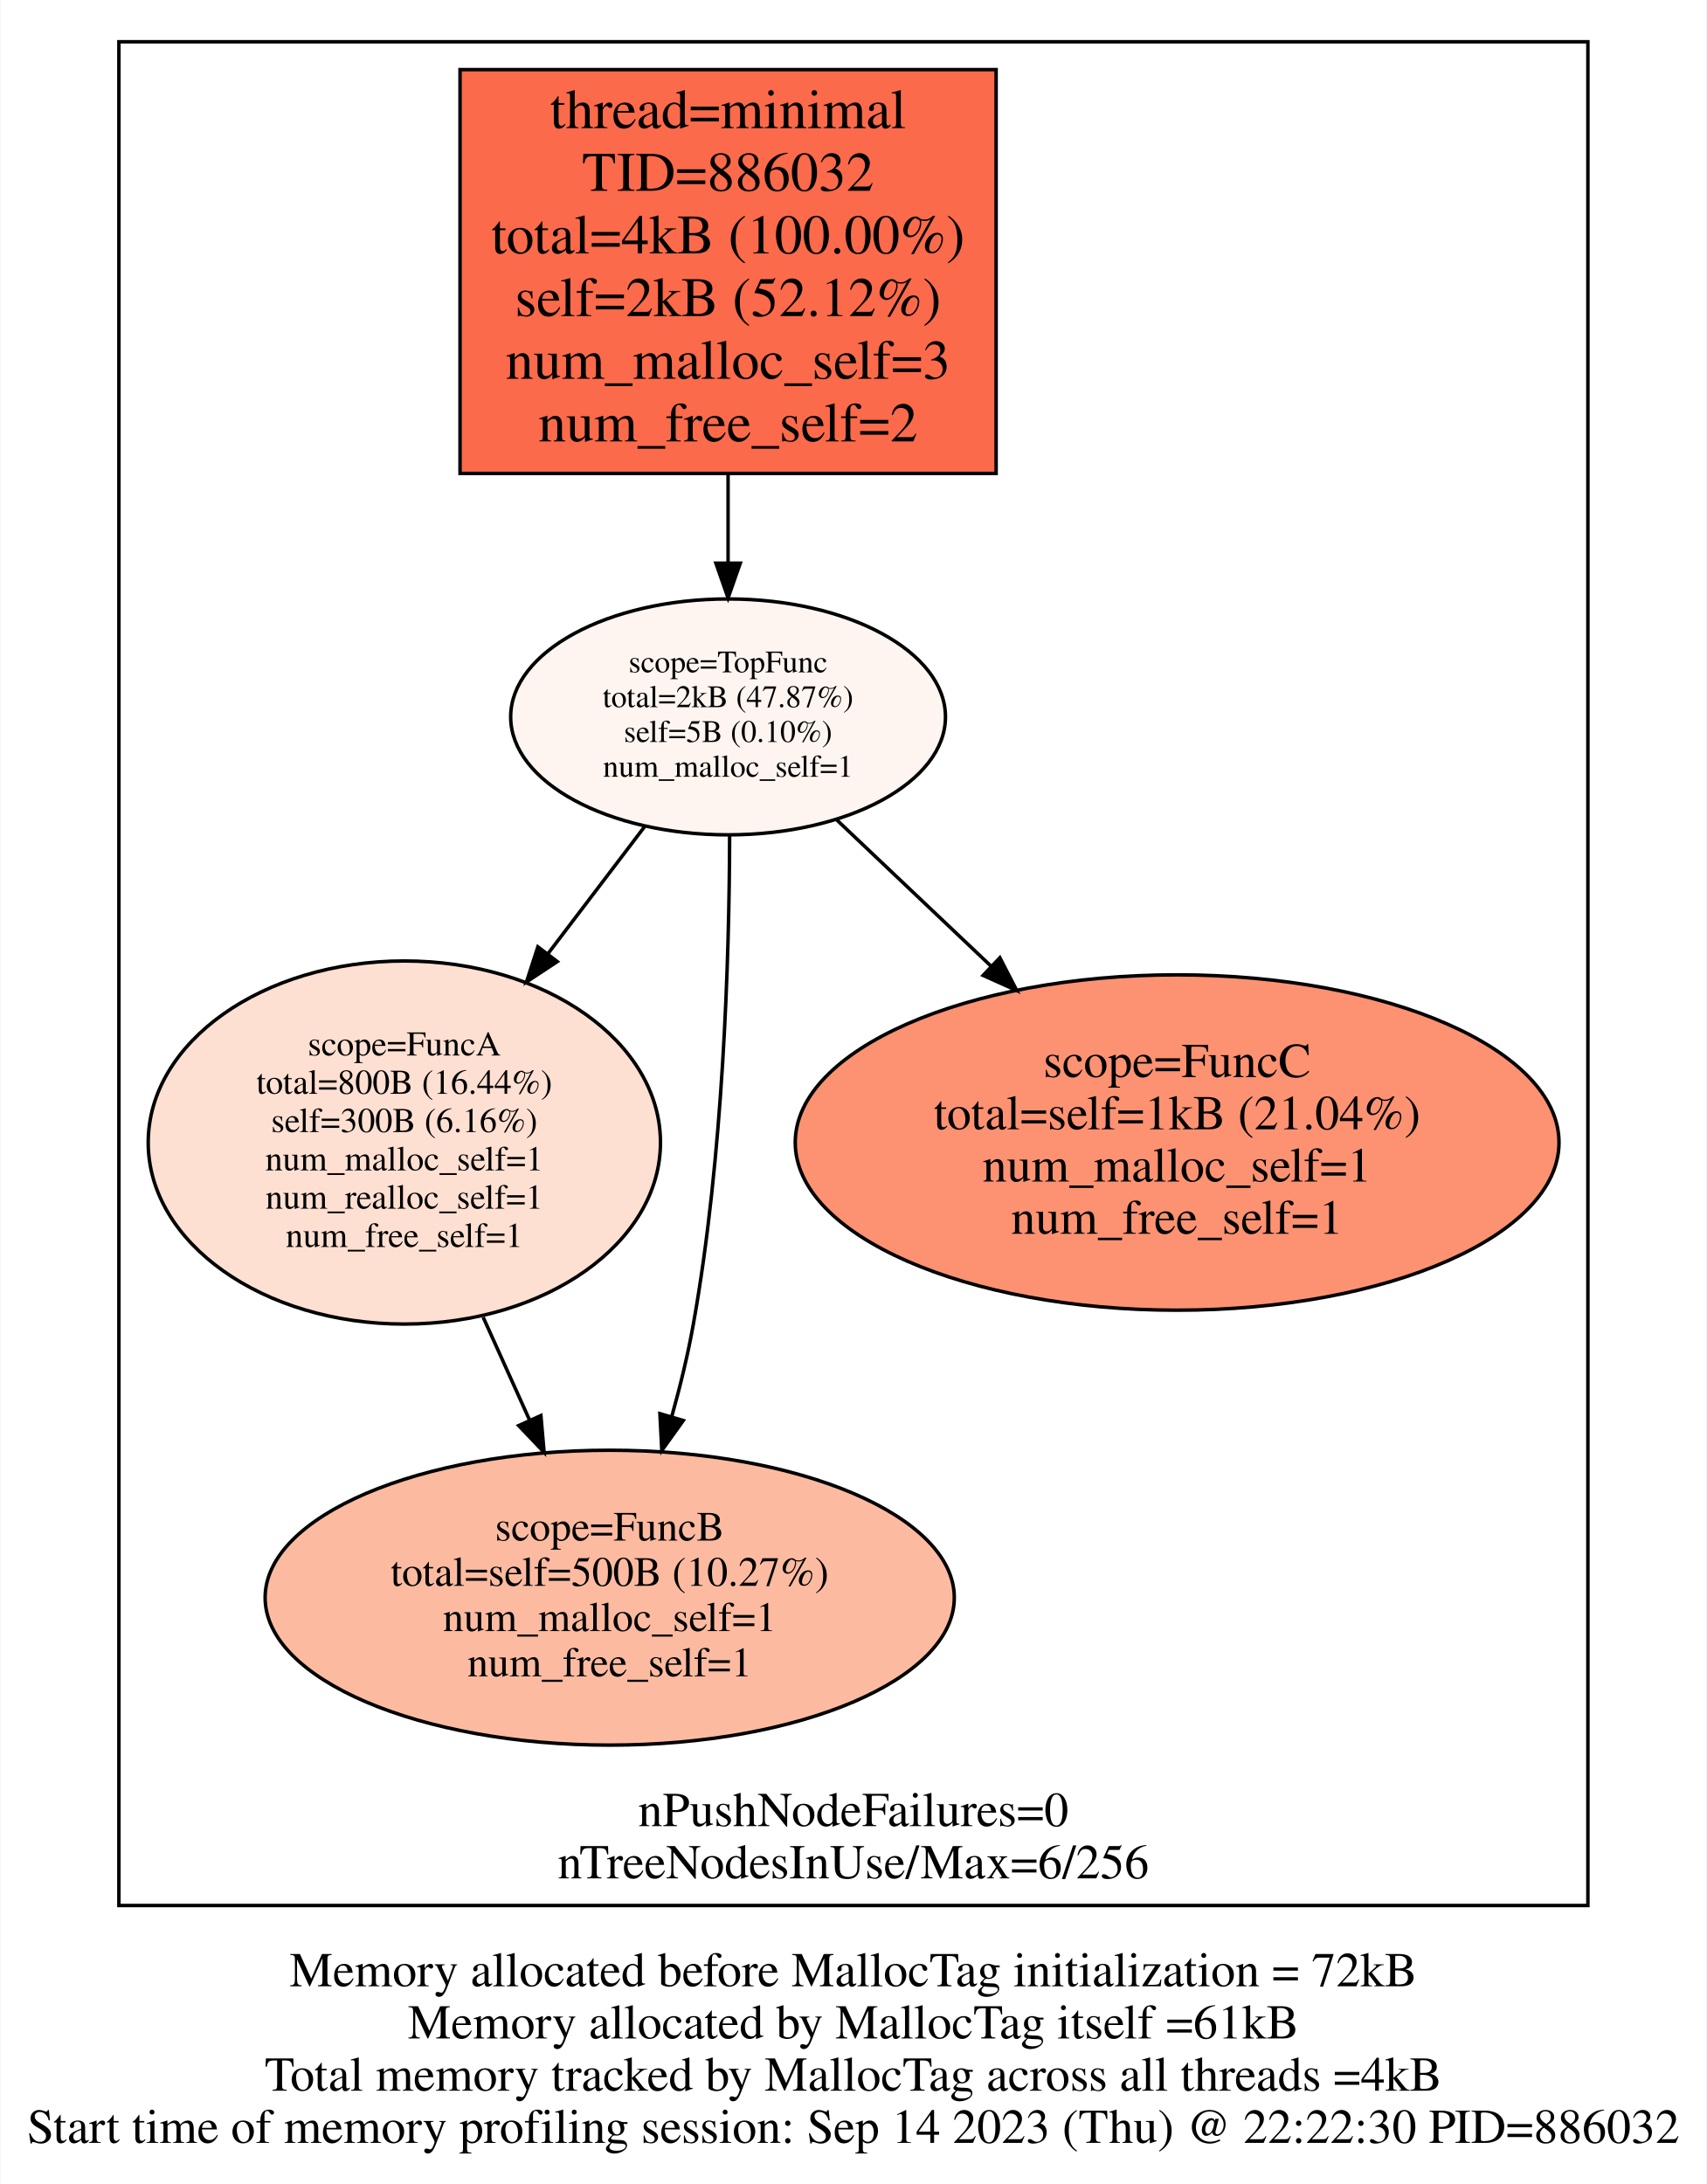
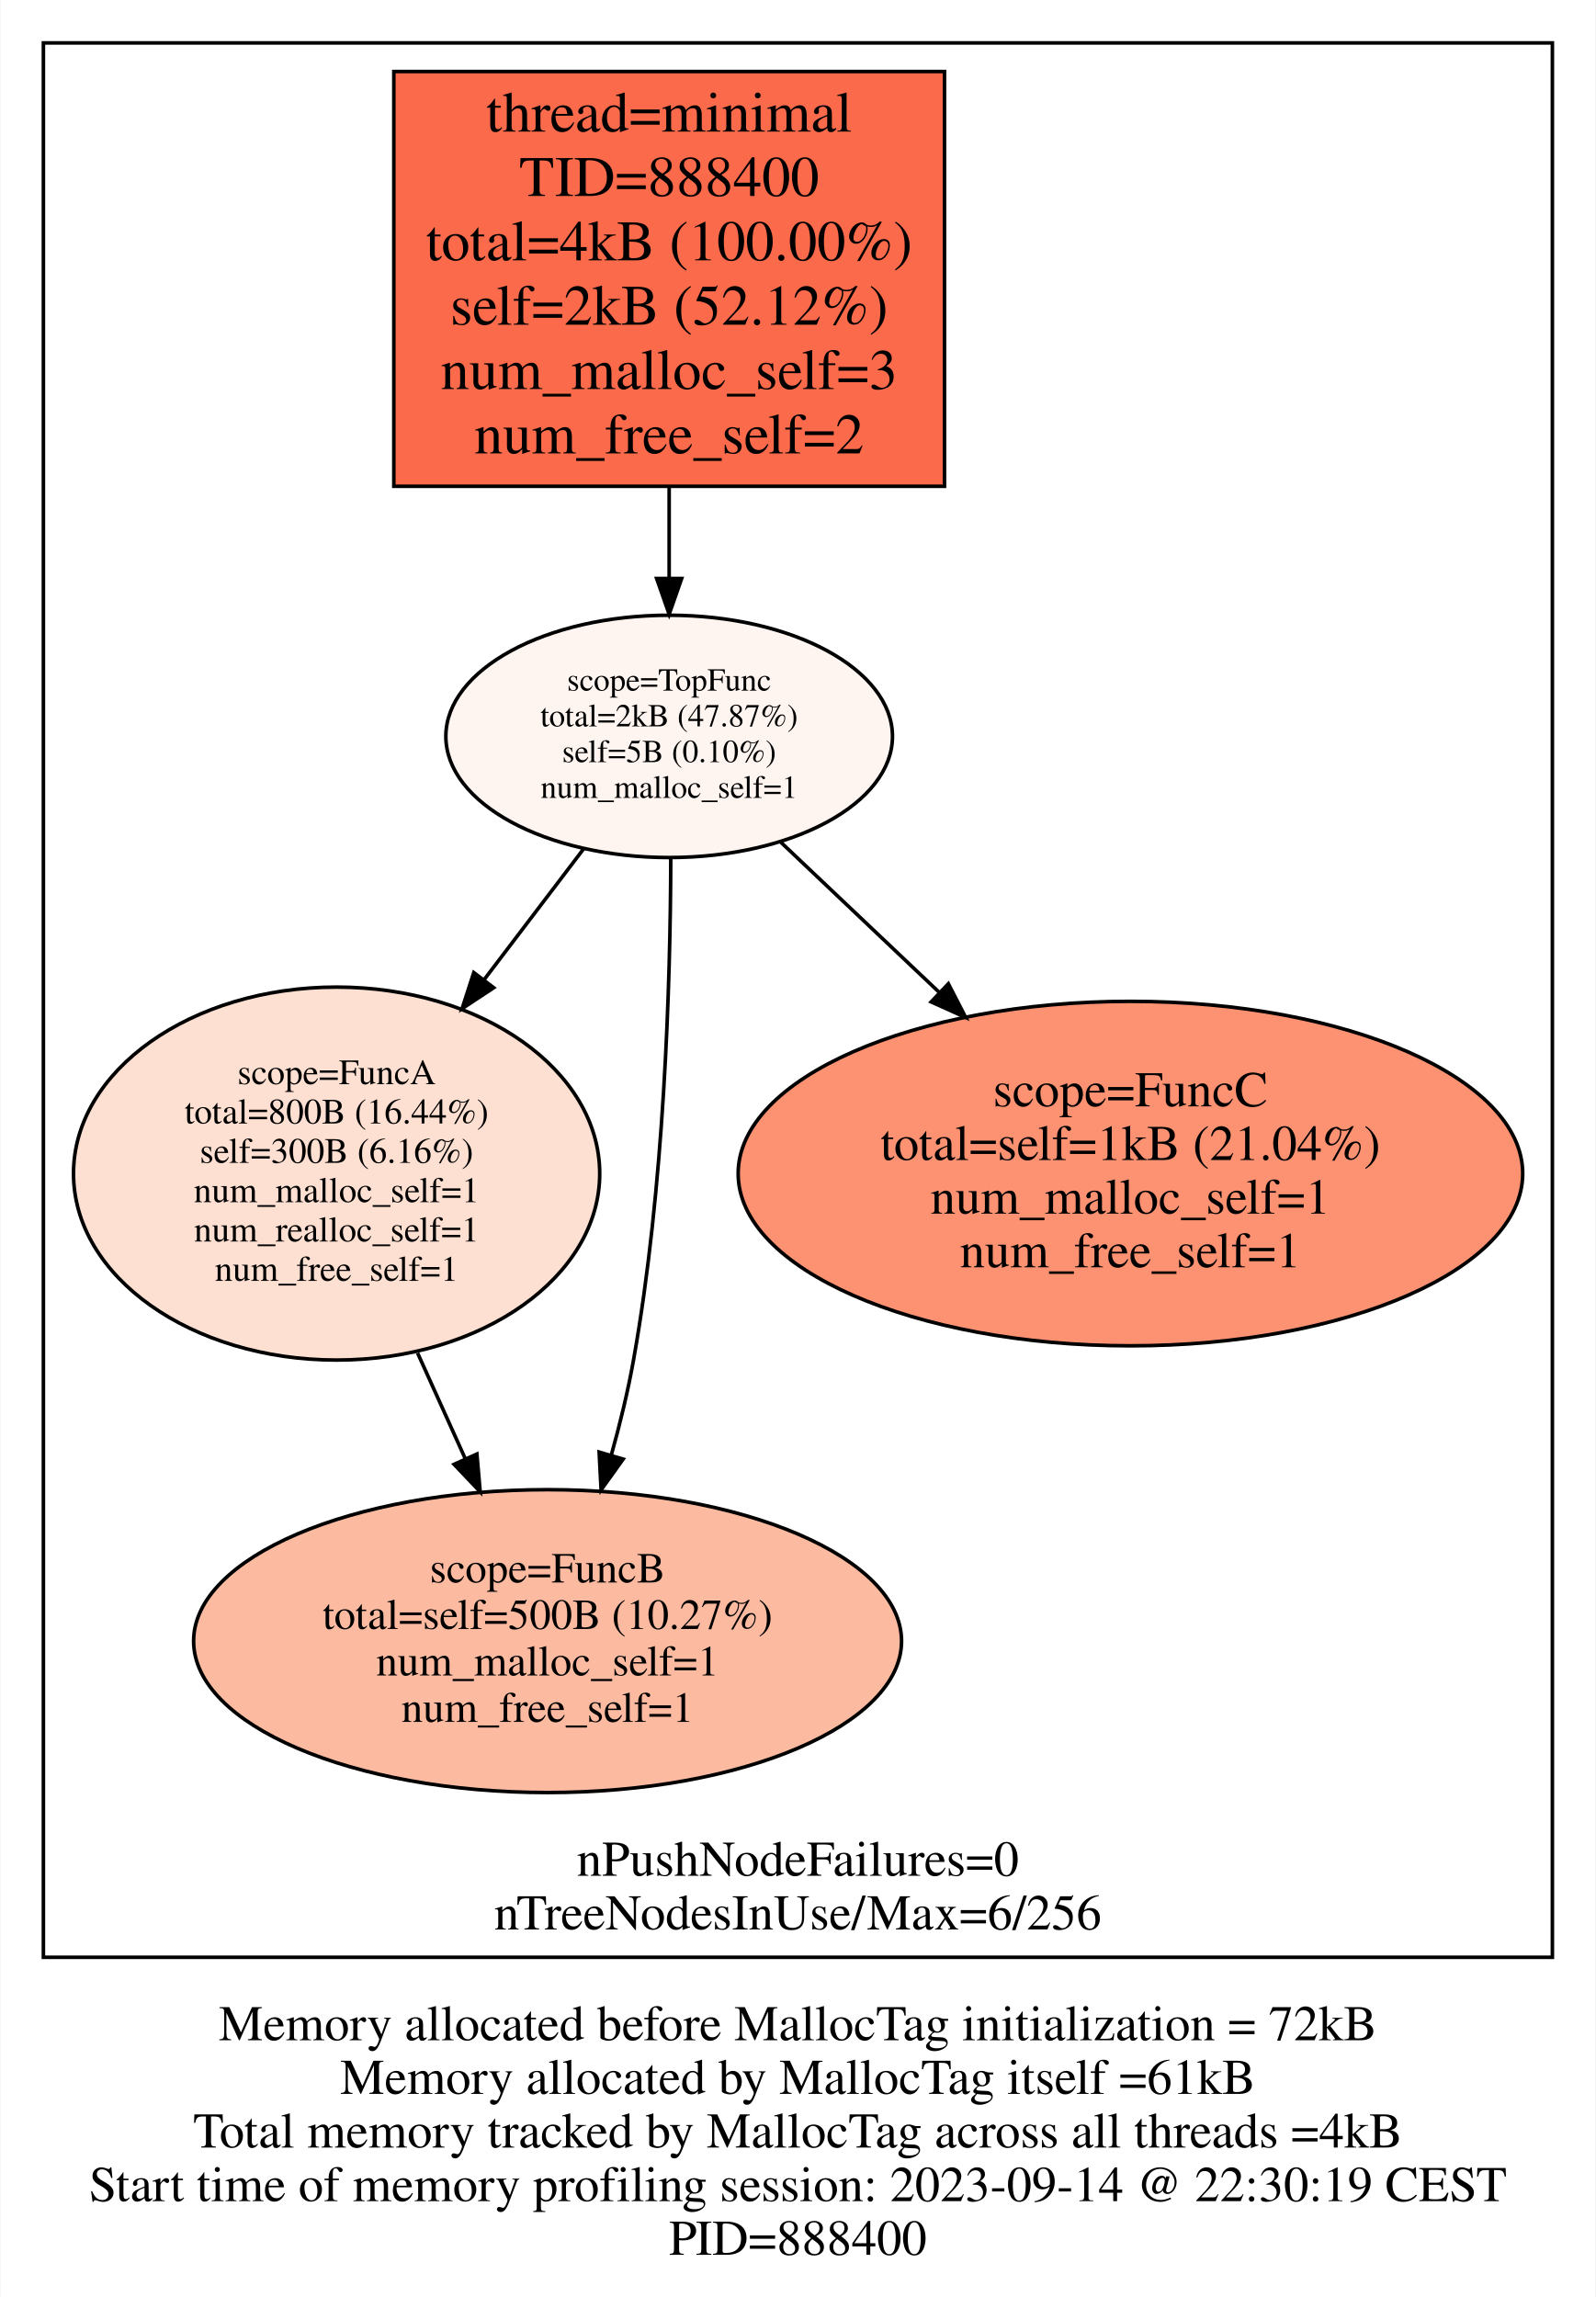
- <svg xmlns="http://www.w3.org/2000/svg" width="490pt" height="627pt" viewBox="0.00 0.00 490.00 627.39">
-   <g id="graph0" class="graph" transform="scale(1 1) rotate(0) translate(4 623.3869)">
-     <polygon fill="#ffffff" stroke="transparent" points="-4,4 -4,-623.387 486,-623.387 486,4 -4,4" />
-     <text text-anchor="middle" x="241" y="-52.8" font-family="Times,serif" font-size="14.00" fill="#000000">Memory allocated before MallocTag initialization = 72kB</text>
-     <text text-anchor="middle" x="241" y="-37.8" font-family="Times,serif" font-size="14.00" fill="#000000">Memory allocated by MallocTag itself =61kB</text>
-     <text text-anchor="middle" x="241" y="-22.8" font-family="Times,serif" font-size="14.00" fill="#000000">Total memory tracked by MallocTag across all threads =4kB</text>
-     <text text-anchor="middle" x="241" y="-7.8" font-family="Times,serif" font-size="14.00" fill="#000000">Start time of memory profiling session: Sep 14 2023 (Thu) @ 22:22:30 PID=886032</text>
+ <svg xmlns="http://www.w3.org/2000/svg" width="446pt" height="642pt" viewBox="0.00 0.00 446.00 642.39">
+   <g id="graph0" class="graph" transform="scale(1 1) rotate(0) translate(4 638.3869)">
+     <polygon fill="#ffffff" stroke="transparent" points="-4,4 -4,-638.387 442,-638.387 442,4 -4,4" />
+     <text text-anchor="middle" x="219" y="-67.8" font-family="Times,serif" font-size="14.00" fill="#000000">Memory allocated before MallocTag initialization = 72kB</text>
+     <text text-anchor="middle" x="219" y="-52.8" font-family="Times,serif" font-size="14.00" fill="#000000">Memory allocated by MallocTag itself =61kB</text>
+     <text text-anchor="middle" x="219" y="-37.8" font-family="Times,serif" font-size="14.00" fill="#000000">Total memory tracked by MallocTag across all threads =4kB</text>
+     <text text-anchor="middle" x="219" y="-22.8" font-family="Times,serif" font-size="14.00" fill="#000000">Start time of memory profiling session: 2023-09-14 @ 22:30:19 CEST</text>
+     <text text-anchor="middle" x="219" y="-7.8" font-family="Times,serif" font-size="14.00" fill="#000000">PID=888400</text>
    <g id="clust1" class="cluster">
-       <polygon fill="none" stroke="#000000" points="30,-76 30,-611.387 452,-611.387 452,-76 30,-76" />
-       <text text-anchor="middle" x="241" y="-98.8" font-family="Times,serif" font-size="14.00" fill="#000000">nPushNodeFailures=0</text>
-       <text text-anchor="middle" x="241" y="-83.8" font-family="Times,serif" font-size="14.00" fill="#000000">nTreeNodesInUse/Max=6/256</text>
+       <polygon fill="none" stroke="#000000" points="8,-91 8,-626.387 430,-626.387 430,-91 8,-91" />
+       <text text-anchor="middle" x="219" y="-113.8" font-family="Times,serif" font-size="14.00" fill="#000000">nPushNodeFailures=0</text>
+       <text text-anchor="middle" x="219" y="-98.8" font-family="Times,serif" font-size="14.00" fill="#000000">nTreeNodesInUse/Max=6/256</text>
    </g>
    <g id="node1" class="node">
-       <polygon fill="#fb6a4a" stroke="#000000" points="282,-603.387 128,-603.387 128,-487.387 282,-487.387 282,-603.387" />
-       <text text-anchor="middle" x="205" y="-586.587" font-family="Times,serif" font-size="16.00" fill="#000000">thread=minimal</text>
-       <text text-anchor="middle" x="205" y="-568.587" font-family="Times,serif" font-size="16.00" fill="#000000">TID=886032</text>
-       <text text-anchor="middle" x="205" y="-550.587" font-family="Times,serif" font-size="16.00" fill="#000000">total=4kB (100.00%)</text>
-       <text text-anchor="middle" x="205" y="-532.587" font-family="Times,serif" font-size="16.00" fill="#000000">self=2kB (52.12%)</text>
-       <text text-anchor="middle" x="205" y="-514.587" font-family="Times,serif" font-size="16.00" fill="#000000">num_malloc_self=3</text>
-       <text text-anchor="middle" x="205" y="-496.587" font-family="Times,serif" font-size="16.00" fill="#000000">num_free_self=2</text>
+       <polygon fill="#fb6a4a" stroke="#000000" points="260,-618.387 106,-618.387 106,-502.387 260,-502.387 260,-618.387" />
+       <text text-anchor="middle" x="183" y="-601.587" font-family="Times,serif" font-size="16.00" fill="#000000">thread=minimal</text>
+       <text text-anchor="middle" x="183" y="-583.587" font-family="Times,serif" font-size="16.00" fill="#000000">TID=888400</text>
+       <text text-anchor="middle" x="183" y="-565.587" font-family="Times,serif" font-size="16.00" fill="#000000">total=4kB (100.00%)</text>
+       <text text-anchor="middle" x="183" y="-547.587" font-family="Times,serif" font-size="16.00" fill="#000000">self=2kB (52.12%)</text>
+       <text text-anchor="middle" x="183" y="-529.587" font-family="Times,serif" font-size="16.00" fill="#000000">num_malloc_self=3</text>
+       <text text-anchor="middle" x="183" y="-511.587" font-family="Times,serif" font-size="16.00" fill="#000000">num_free_self=2</text>
    </g>
    <g id="node2" class="node">
-       <ellipse fill="#fff5f0" stroke="#000000" cx="205" cy="-417.446" rx="62.452" ry="33.882" />
-       <text text-anchor="middle" x="205" y="-430.246" font-family="Times,serif" font-size="9.00" fill="#000000">scope=TopFunc</text>
-       <text text-anchor="middle" x="205" y="-420.246" font-family="Times,serif" font-size="9.00" fill="#000000">total=2kB (47.87%)</text>
-       <text text-anchor="middle" x="205" y="-410.246" font-family="Times,serif" font-size="9.00" fill="#000000">self=5B (0.10%)</text>
-       <text text-anchor="middle" x="205" y="-400.246" font-family="Times,serif" font-size="9.00" fill="#000000">num_malloc_self=1</text>
+       <ellipse fill="#fff5f0" stroke="#000000" cx="183" cy="-432.446" rx="62.452" ry="33.882" />
+       <text text-anchor="middle" x="183" y="-445.246" font-family="Times,serif" font-size="9.00" fill="#000000">scope=TopFunc</text>
+       <text text-anchor="middle" x="183" y="-435.246" font-family="Times,serif" font-size="9.00" fill="#000000">total=2kB (47.87%)</text>
+       <text text-anchor="middle" x="183" y="-425.246" font-family="Times,serif" font-size="9.00" fill="#000000">self=5B (0.10%)</text>
+       <text text-anchor="middle" x="183" y="-415.246" font-family="Times,serif" font-size="9.00" fill="#000000">num_malloc_self=1</text>
    </g>
    <g id="edge1" class="edge">
-       <path fill="none" stroke="#000000" d="M205,-487.032C205,-478.506 205,-469.845 205,-461.663" />
-       <polygon fill="#000000" stroke="#000000" points="208.5,-461.6 205,-451.6 201.5,-461.6 208.5,-461.6" />
+       <path fill="none" stroke="#000000" d="M183,-502.032C183,-493.506 183,-484.845 183,-476.663" />
+       <polygon fill="#000000" stroke="#000000" points="186.5,-476.6 183,-466.6 179.5,-476.6 186.5,-476.6" />
    </g>
    <g id="node3" class="node">
-       <ellipse fill="#fee0d2" stroke="#000000" cx="112" cy="-295.179" rx="73.578" ry="52.152" />
-       <text text-anchor="middle" x="112" y="-320.179" font-family="Times,serif" font-size="10.00" fill="#000000">scope=FuncA</text>
-       <text text-anchor="middle" x="112" y="-309.179" font-family="Times,serif" font-size="10.00" fill="#000000">total=800B (16.44%)</text>
-       <text text-anchor="middle" x="112" y="-298.179" font-family="Times,serif" font-size="10.00" fill="#000000">self=300B (6.16%)</text>
-       <text text-anchor="middle" x="112" y="-287.179" font-family="Times,serif" font-size="10.00" fill="#000000">num_malloc_self=1</text>
-       <text text-anchor="middle" x="112" y="-276.179" font-family="Times,serif" font-size="10.00" fill="#000000">num_realloc_self=1</text>
-       <text text-anchor="middle" x="112" y="-265.179" font-family="Times,serif" font-size="10.00" fill="#000000">num_free_self=1</text>
+       <ellipse fill="#fee0d2" stroke="#000000" cx="90" cy="-310.179" rx="73.578" ry="52.152" />
+       <text text-anchor="middle" x="90" y="-335.179" font-family="Times,serif" font-size="10.00" fill="#000000">scope=FuncA</text>
+       <text text-anchor="middle" x="90" y="-324.179" font-family="Times,serif" font-size="10.00" fill="#000000">total=800B (16.44%)</text>
+       <text text-anchor="middle" x="90" y="-313.179" font-family="Times,serif" font-size="10.00" fill="#000000">self=300B (6.16%)</text>
+       <text text-anchor="middle" x="90" y="-302.179" font-family="Times,serif" font-size="10.00" fill="#000000">num_malloc_self=1</text>
+       <text text-anchor="middle" x="90" y="-291.179" font-family="Times,serif" font-size="10.00" fill="#000000">num_realloc_self=1</text>
+       <text text-anchor="middle" x="90" y="-280.179" font-family="Times,serif" font-size="10.00" fill="#000000">num_free_self=1</text>
    </g>
    <g id="edge2" class="edge">
-       <path fill="none" stroke="#000000" d="M181.05,-385.959C172.574,-374.815 162.778,-361.937 153.277,-349.446" />
-       <polygon fill="#000000" stroke="#000000" points="155.933,-347.156 147.093,-341.315 150.361,-351.394 155.933,-347.156" />
+       <path fill="none" stroke="#000000" d="M159.05,-400.959C150.574,-389.815 140.778,-376.937 131.277,-364.446" />
+       <polygon fill="#000000" stroke="#000000" points="133.933,-362.156 125.093,-356.315 128.361,-366.394 133.933,-362.156" />
    </g>
    <g id="node4" class="node">
-       <ellipse fill="#fcbba1" stroke="#000000" cx="171" cy="-164.426" rx="98.99" ry="42.353" />
-       <text text-anchor="middle" x="171" y="-180.826" font-family="Times,serif" font-size="12.00" fill="#000000">scope=FuncB</text>
-       <text text-anchor="middle" x="171" y="-167.826" font-family="Times,serif" font-size="12.00" fill="#000000">total=self=500B (10.27%)</text>
-       <text text-anchor="middle" x="171" y="-154.826" font-family="Times,serif" font-size="12.00" fill="#000000">num_malloc_self=1</text>
-       <text text-anchor="middle" x="171" y="-141.826" font-family="Times,serif" font-size="12.00" fill="#000000">num_free_self=1</text>
+       <ellipse fill="#fcbba1" stroke="#000000" cx="149" cy="-179.426" rx="98.99" ry="42.353" />
+       <text text-anchor="middle" x="149" y="-195.826" font-family="Times,serif" font-size="12.00" fill="#000000">scope=FuncB</text>
+       <text text-anchor="middle" x="149" y="-182.826" font-family="Times,serif" font-size="12.00" fill="#000000">total=self=500B (10.27%)</text>
+       <text text-anchor="middle" x="149" y="-169.826" font-family="Times,serif" font-size="12.00" fill="#000000">num_malloc_self=1</text>
+       <text text-anchor="middle" x="149" y="-156.826" font-family="Times,serif" font-size="12.00" fill="#000000">num_free_self=1</text>
    </g>
    <g id="edge3" class="edge">
-       <path fill="none" stroke="#000000" d="M205.449,-383.368C205.357,-347.972 203.638,-291.119 195,-242.853 193.451,-234.197 191.252,-225.153 188.808,-216.412" />
-       <polygon fill="#000000" stroke="#000000" points="192.136,-215.321 185.965,-206.709 185.418,-217.29 192.136,-215.321" />
+       <path fill="none" stroke="#000000" d="M183.449,-398.368C183.357,-362.972 181.638,-306.119 173,-257.853 171.451,-249.197 169.252,-240.153 166.808,-231.412" />
+       <polygon fill="#000000" stroke="#000000" points="170.136,-230.321 163.965,-221.709 163.418,-232.29 170.136,-230.321" />
    </g>
    <g id="node5" class="node">
-       <ellipse fill="#fc9272" stroke="#000000" cx="334" cy="-295.179" rx="109.703" ry="48.167" />
-       <text text-anchor="middle" x="334" y="-313.979" font-family="Times,serif" font-size="14.00" fill="#000000">scope=FuncC</text>
-       <text text-anchor="middle" x="334" y="-298.979" font-family="Times,serif" font-size="14.00" fill="#000000">total=self=1kB (21.04%)</text>
-       <text text-anchor="middle" x="334" y="-283.979" font-family="Times,serif" font-size="14.00" fill="#000000">num_malloc_self=1</text>
-       <text text-anchor="middle" x="334" y="-268.979" font-family="Times,serif" font-size="14.00" fill="#000000">num_free_self=1</text>
+       <ellipse fill="#fc9272" stroke="#000000" cx="312" cy="-310.179" rx="109.703" ry="48.167" />
+       <text text-anchor="middle" x="312" y="-328.979" font-family="Times,serif" font-size="14.00" fill="#000000">scope=FuncC</text>
+       <text text-anchor="middle" x="312" y="-313.979" font-family="Times,serif" font-size="14.00" fill="#000000">total=self=1kB (21.04%)</text>
+       <text text-anchor="middle" x="312" y="-298.979" font-family="Times,serif" font-size="14.00" fill="#000000">num_malloc_self=1</text>
+       <text text-anchor="middle" x="312" y="-283.979" font-family="Times,serif" font-size="14.00" fill="#000000">num_free_self=1</text>
    </g>
    <g id="edge4" class="edge">
-       <path fill="none" stroke="#000000" d="M236.227,-387.848C249.556,-375.215 265.495,-360.108 280.597,-345.794" />
-       <polygon fill="#000000" stroke="#000000" points="283.079,-348.265 287.929,-338.845 278.263,-343.184 283.079,-348.265" />
+       <path fill="none" stroke="#000000" d="M214.227,-402.848C227.556,-390.215 243.495,-375.108 258.597,-360.794" />
+       <polygon fill="#000000" stroke="#000000" points="261.079,-363.265 265.929,-353.845 256.263,-358.184 261.079,-363.265" />
    </g>
    <g id="edge5" class="edge">
-       <path fill="none" stroke="#000000" d="M134.642,-245C139.026,-235.286 143.623,-225.097 148.017,-215.359" />
-       <polygon fill="#000000" stroke="#000000" points="151.232,-216.745 152.155,-206.19 144.851,-213.866 151.232,-216.745" />
+       <path fill="none" stroke="#000000" d="M112.642,-260C117.026,-250.286 121.623,-240.097 126.017,-230.359" />
+       <polygon fill="#000000" stroke="#000000" points="129.232,-231.745 130.155,-221.19 122.851,-228.866 129.232,-231.745" />
    </g>
  </g>
</svg>
